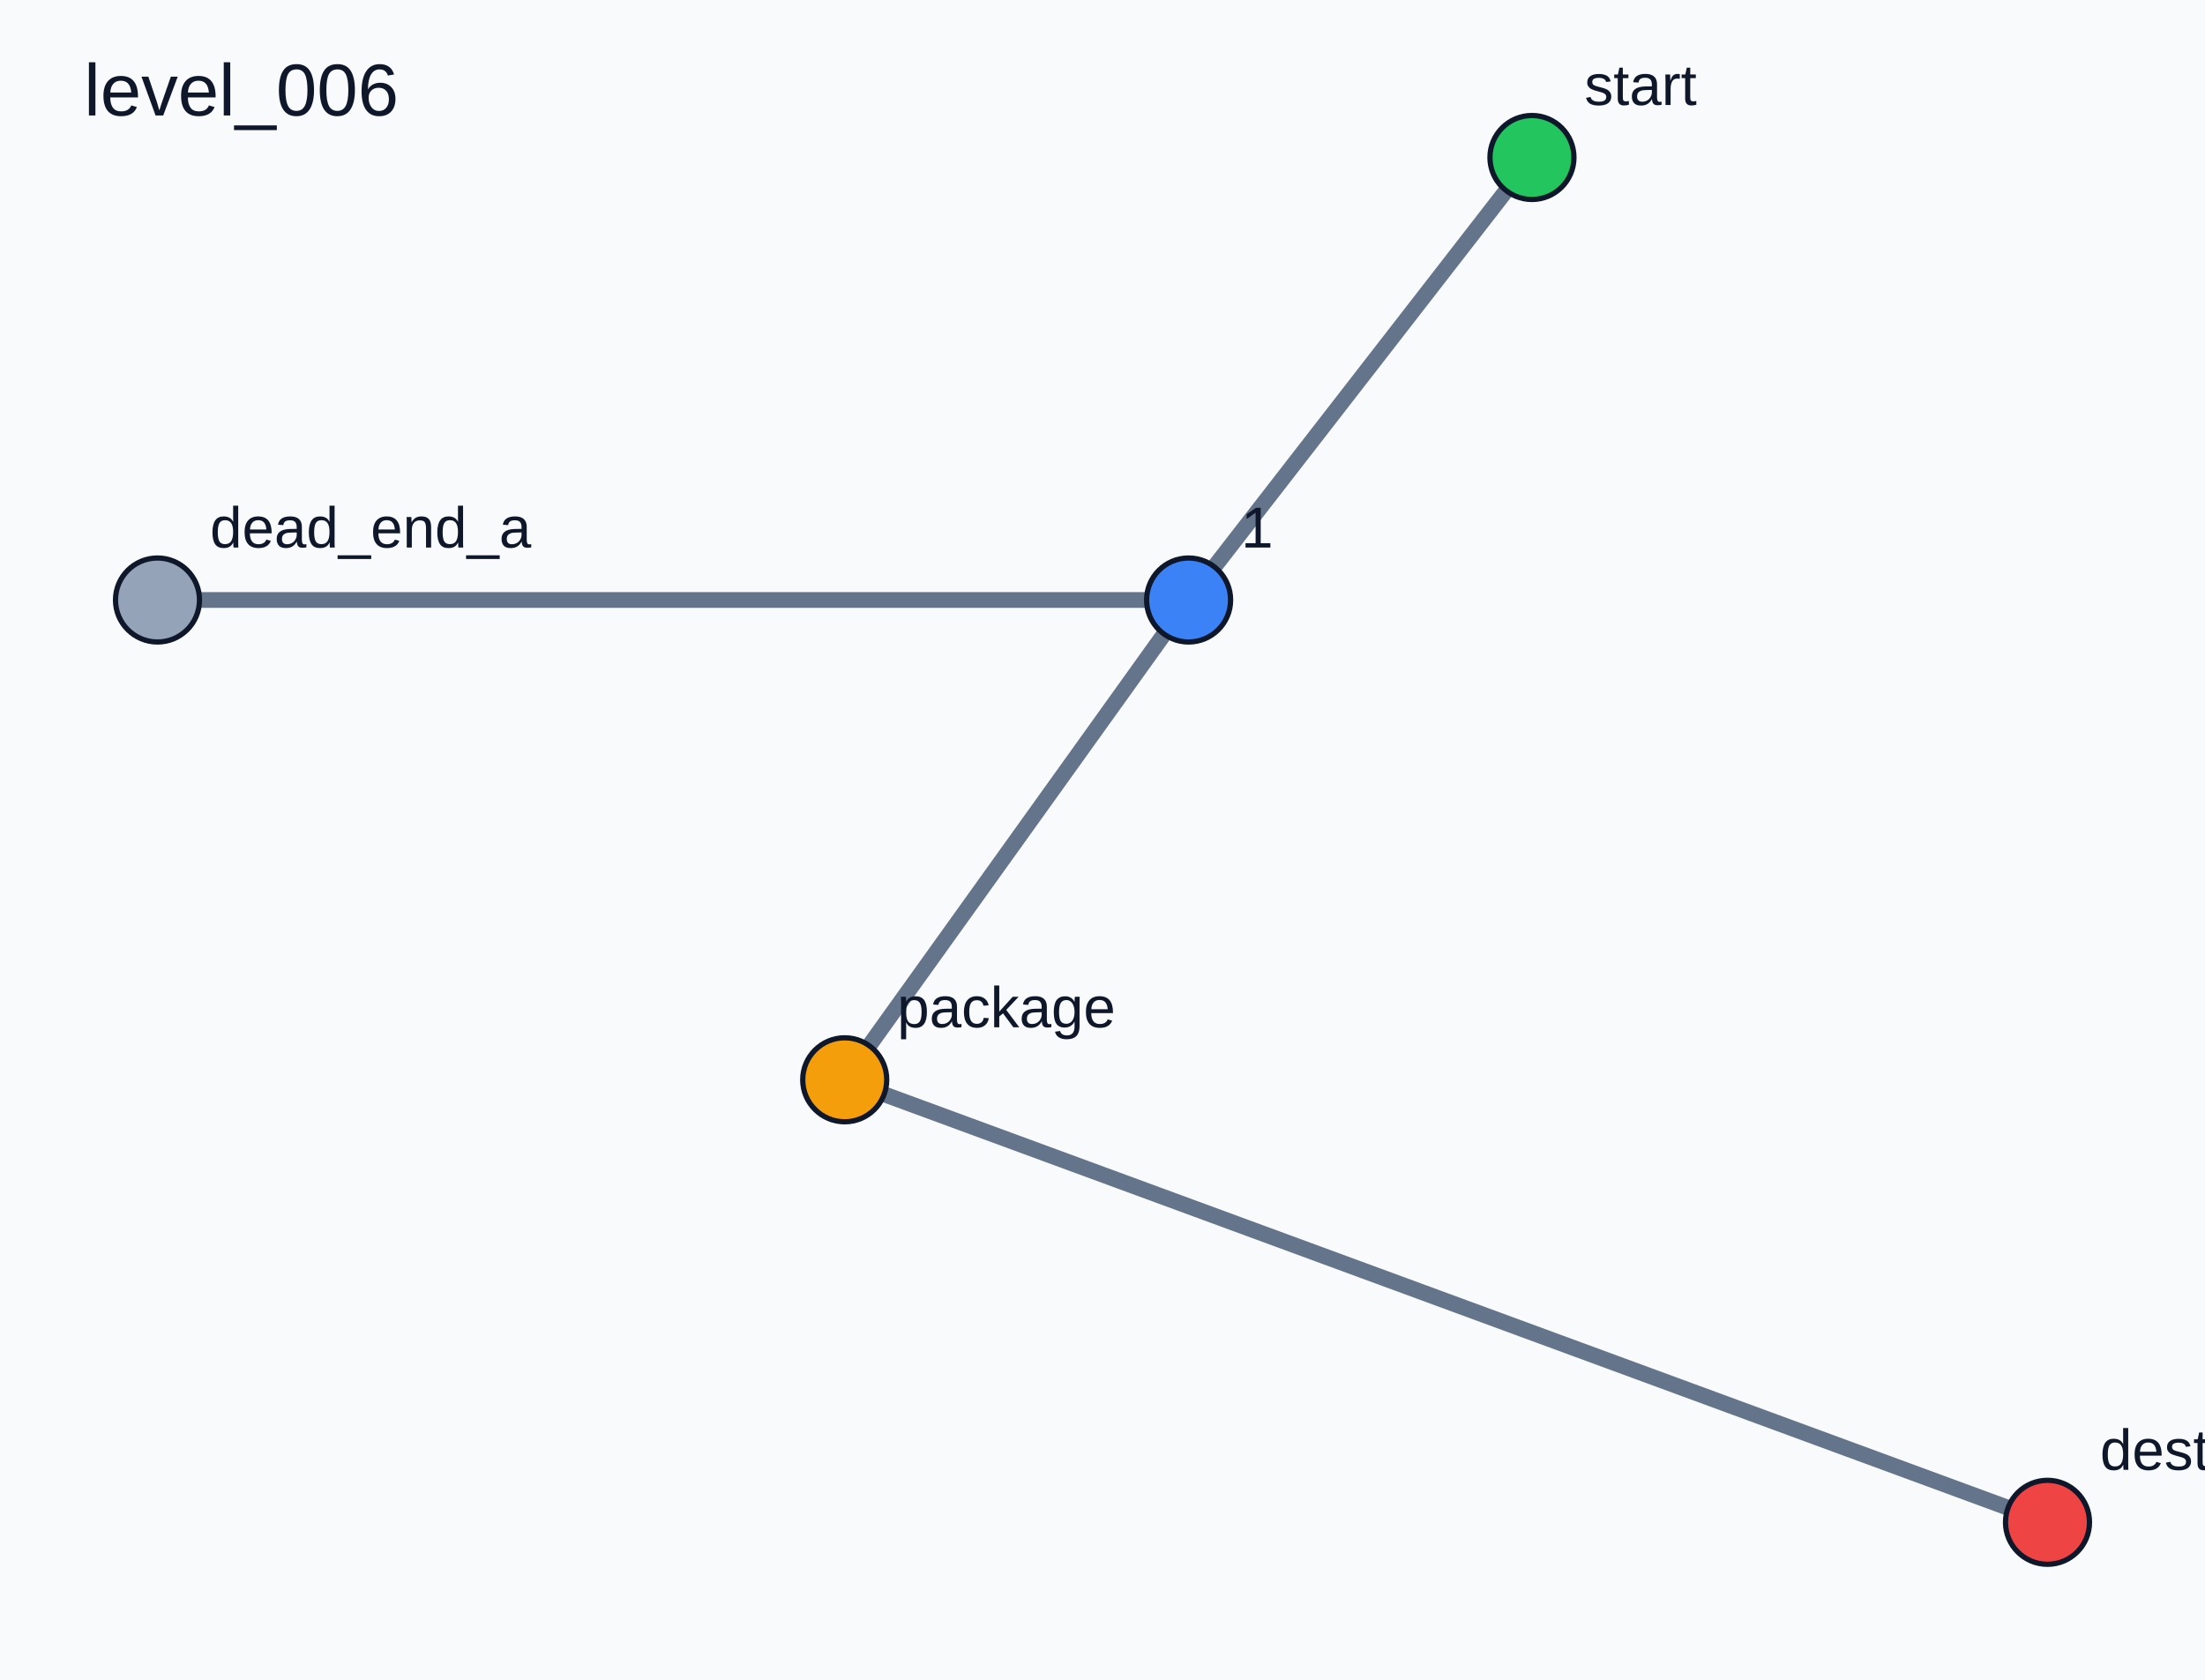
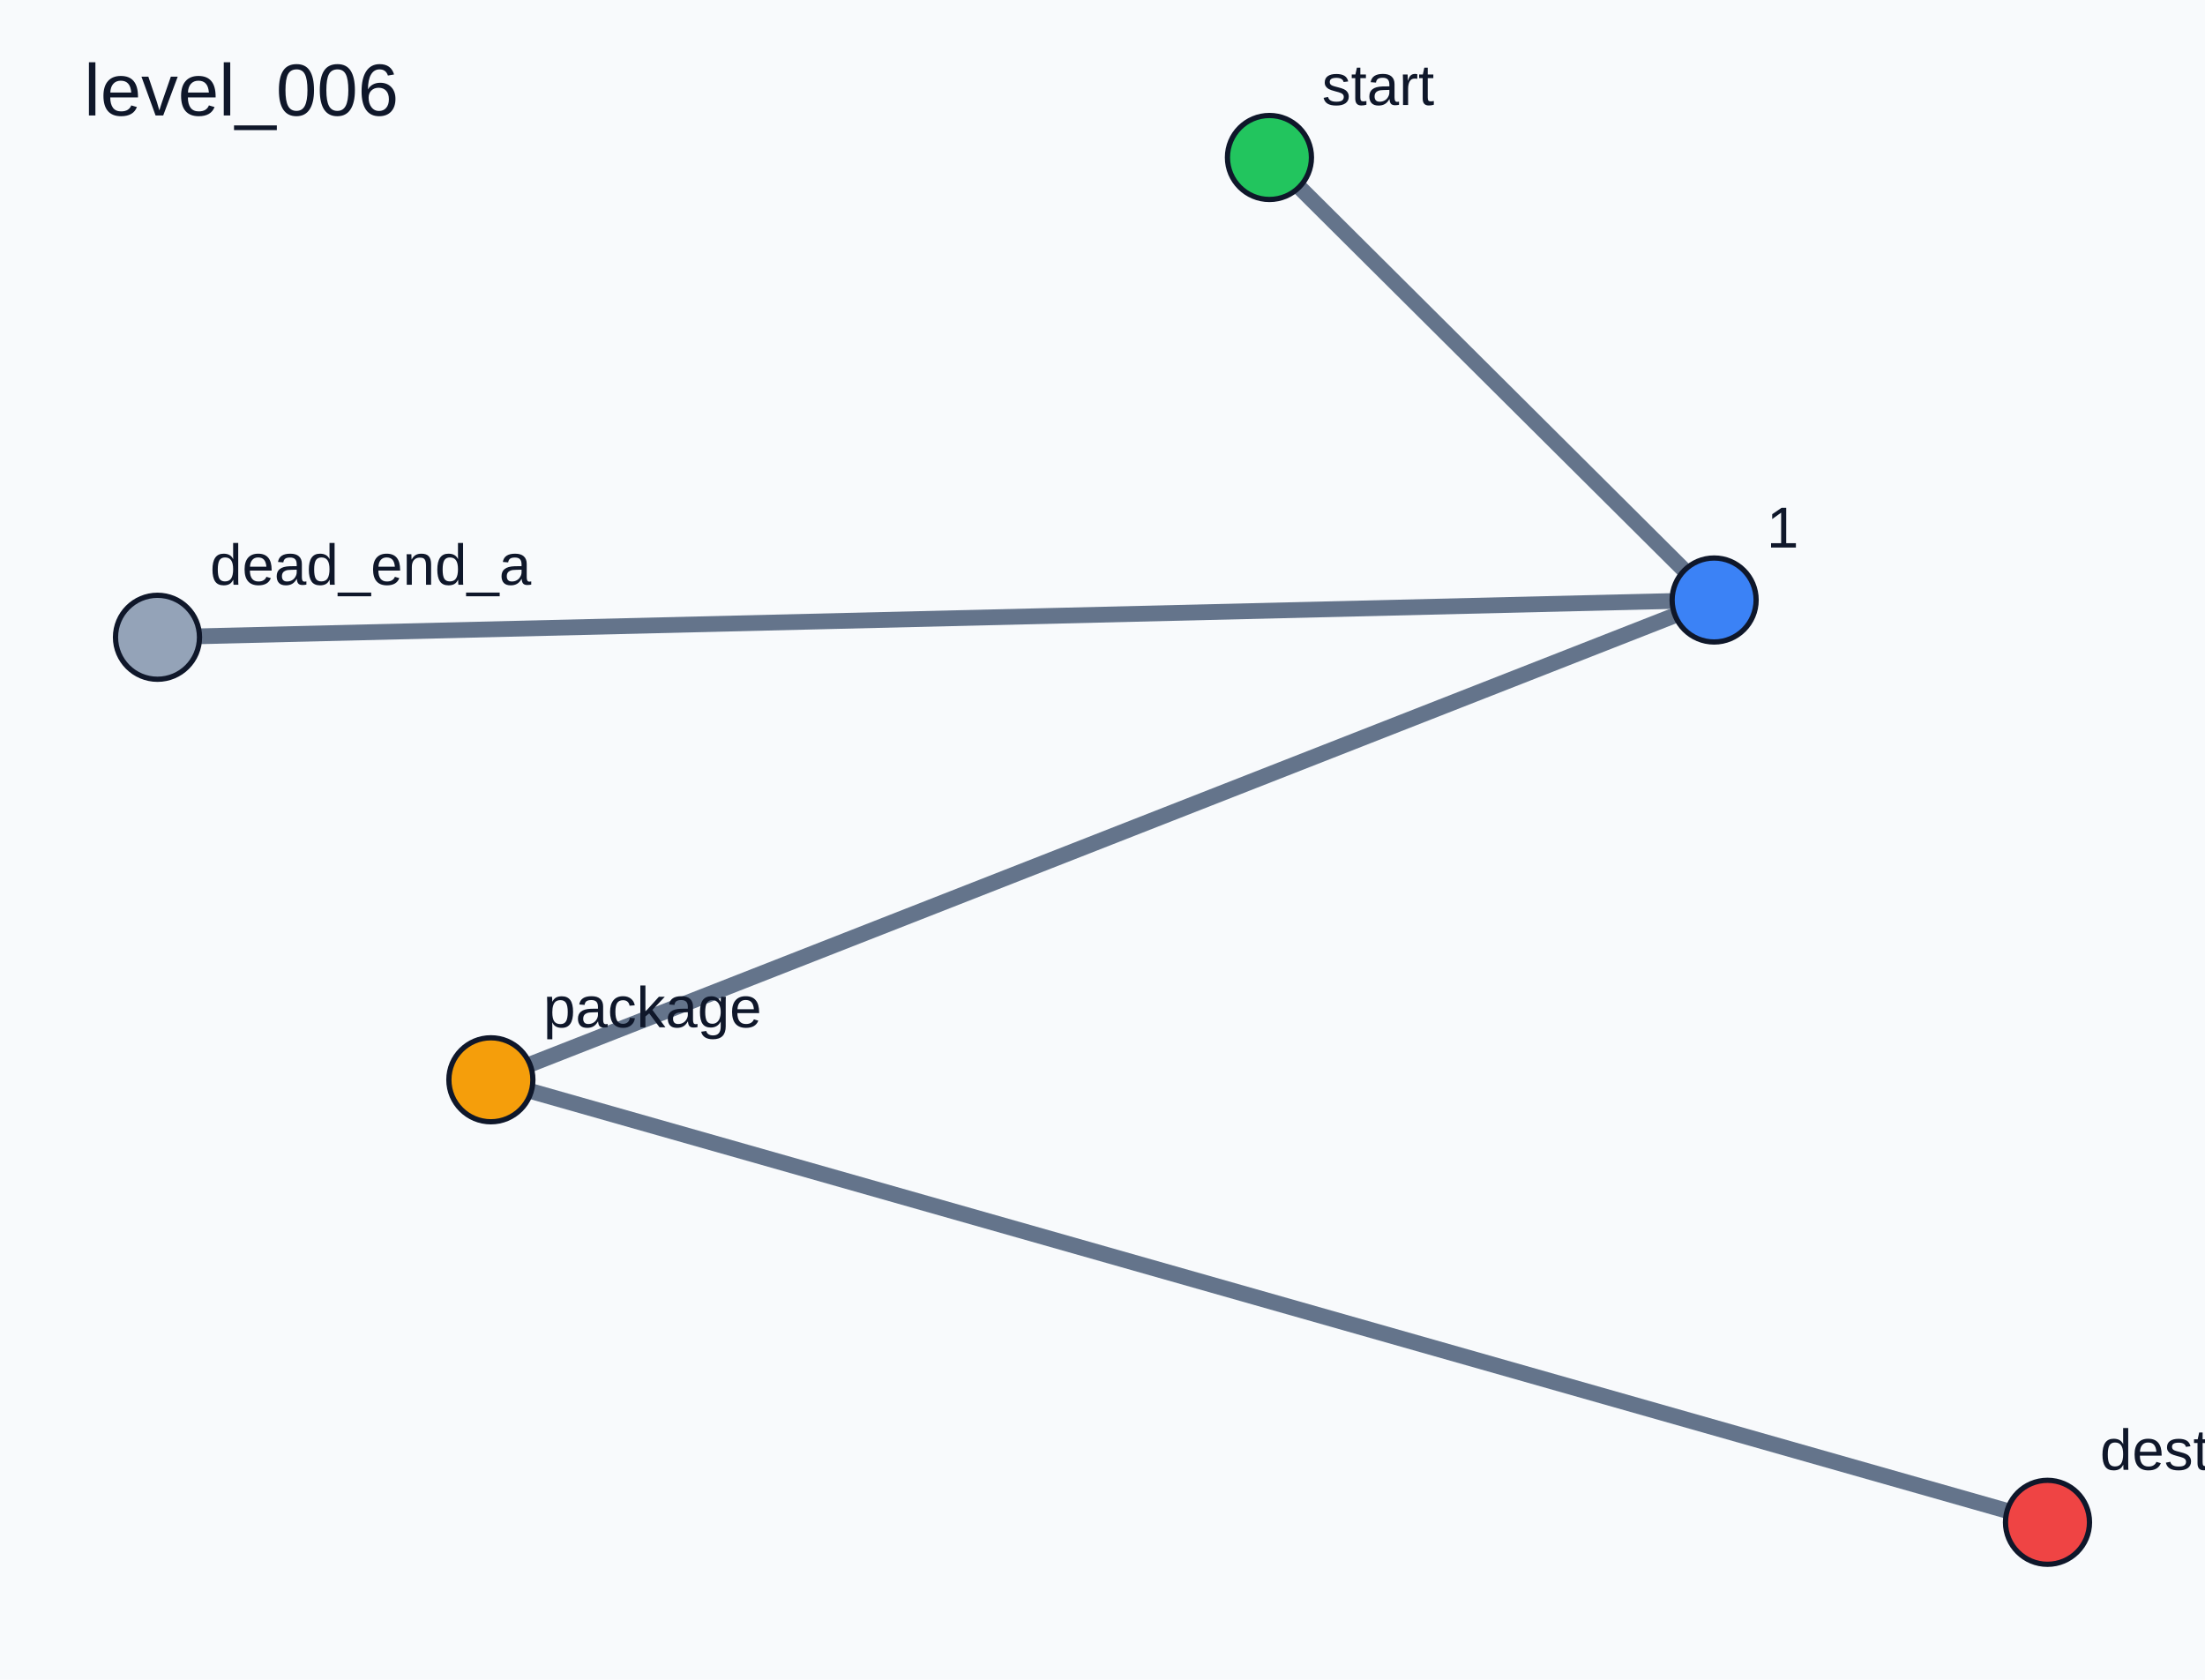
<svg xmlns="http://www.w3.org/2000/svg" width="420" height="320" viewBox="0 0 420 320">
  <rect width="100%" height="100%" fill="#f8fafc" />
  <text x="16" y="22" font-family="Arial" font-size="14" fill="#0f172a">level_006</text>
-   <line x1="291.8" y1="30.0" x2="226.4" y2="114.3" stroke="#64748b" stroke-width="3" />
-   <line x1="226.4" y1="114.3" x2="30.0" y2="114.3" stroke="#64748b" stroke-width="3" />
-   <line x1="226.4" y1="114.3" x2="160.9" y2="205.7" stroke="#64748b" stroke-width="3" />
-   <line x1="160.9" y1="205.7" x2="390.0" y2="290.0" stroke="#64748b" stroke-width="3" />
-   <circle cx="291.8" cy="30.0" r="8" fill="#22c55e" stroke="#0f172a" stroke-width="1" />
-   <text x="301.8" y="20.0" font-family="Arial" font-size="11" fill="#0f172a">start</text>
-   <circle cx="226.4" cy="114.3" r="8" fill="#3b82f6" stroke="#0f172a" stroke-width="1" />
-   <text x="236.4" y="104.3" font-family="Arial" font-size="11" fill="#0f172a">1</text>
-   <circle cx="160.9" cy="205.7" r="8" fill="#f59e0b" stroke="#0f172a" stroke-width="1" />
-   <text x="170.9" y="195.7" font-family="Arial" font-size="11" fill="#0f172a">package</text>
+   <line x1="241.8" y1="30.0" x2="326.5" y2="114.3" stroke="#64748b" stroke-width="3" />
+   <line x1="326.5" y1="114.3" x2="30.0" y2="121.4" stroke="#64748b" stroke-width="3" />
+   <line x1="326.5" y1="114.3" x2="93.5" y2="205.7" stroke="#64748b" stroke-width="3" />
+   <line x1="93.5" y1="205.7" x2="390.0" y2="290.0" stroke="#64748b" stroke-width="3" />
+   <circle cx="241.8" cy="30.0" r="8" fill="#22c55e" stroke="#0f172a" stroke-width="1" />
+   <text x="251.8" y="20.0" font-family="Arial" font-size="11" fill="#0f172a">start</text>
+   <circle cx="326.5" cy="114.3" r="8" fill="#3b82f6" stroke="#0f172a" stroke-width="1" />
+   <text x="336.5" y="104.3" font-family="Arial" font-size="11" fill="#0f172a">1</text>
+   <circle cx="93.5" cy="205.7" r="8" fill="#f59e0b" stroke="#0f172a" stroke-width="1" />
+   <text x="103.5" y="195.7" font-family="Arial" font-size="11" fill="#0f172a">package</text>
  <circle cx="390.0" cy="290.0" r="8" fill="#ef4444" stroke="#0f172a" stroke-width="1" />
  <text x="400.0" y="280.0" font-family="Arial" font-size="11" fill="#0f172a">destination</text>
-   <circle cx="30.0" cy="114.3" r="8" fill="#94a3b8" stroke="#0f172a" stroke-width="1" />
-   <text x="40.0" y="104.3" font-family="Arial" font-size="11" fill="#0f172a">dead_end_a</text>
+   <circle cx="30.0" cy="121.4" r="8" fill="#94a3b8" stroke="#0f172a" stroke-width="1" />
+   <text x="40.0" y="111.4" font-family="Arial" font-size="11" fill="#0f172a">dead_end_a</text>
</svg>
